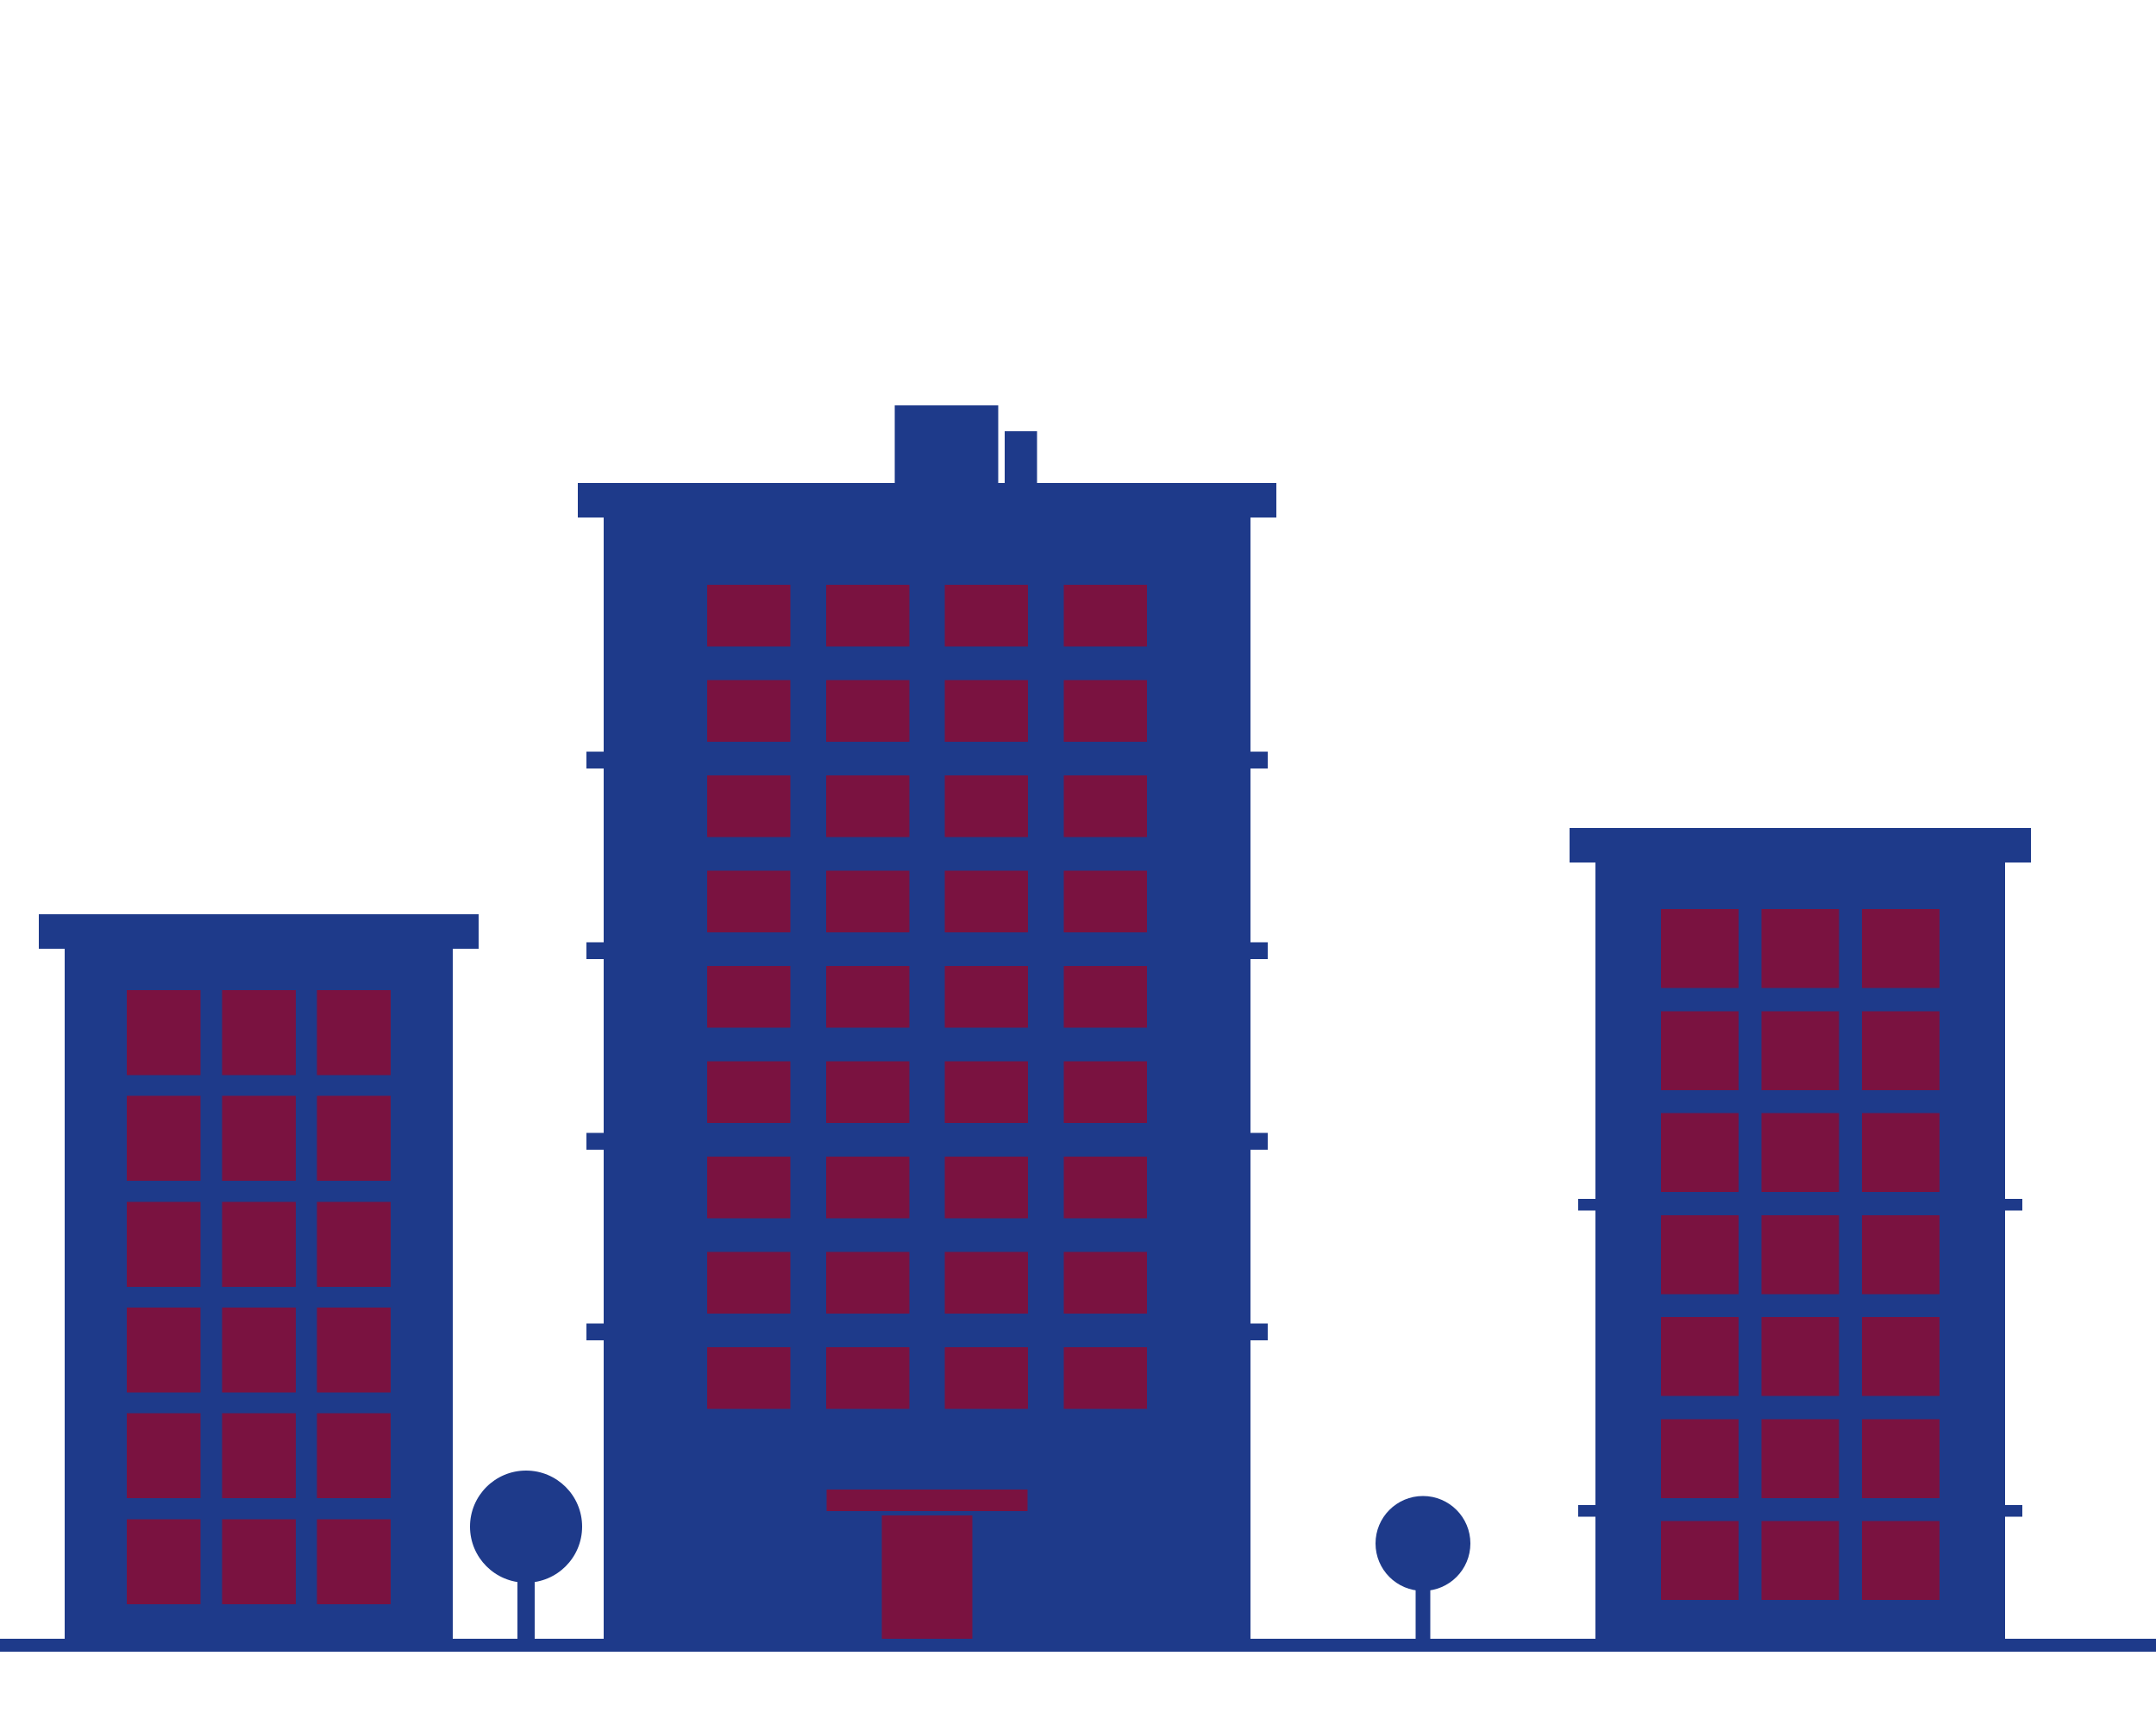
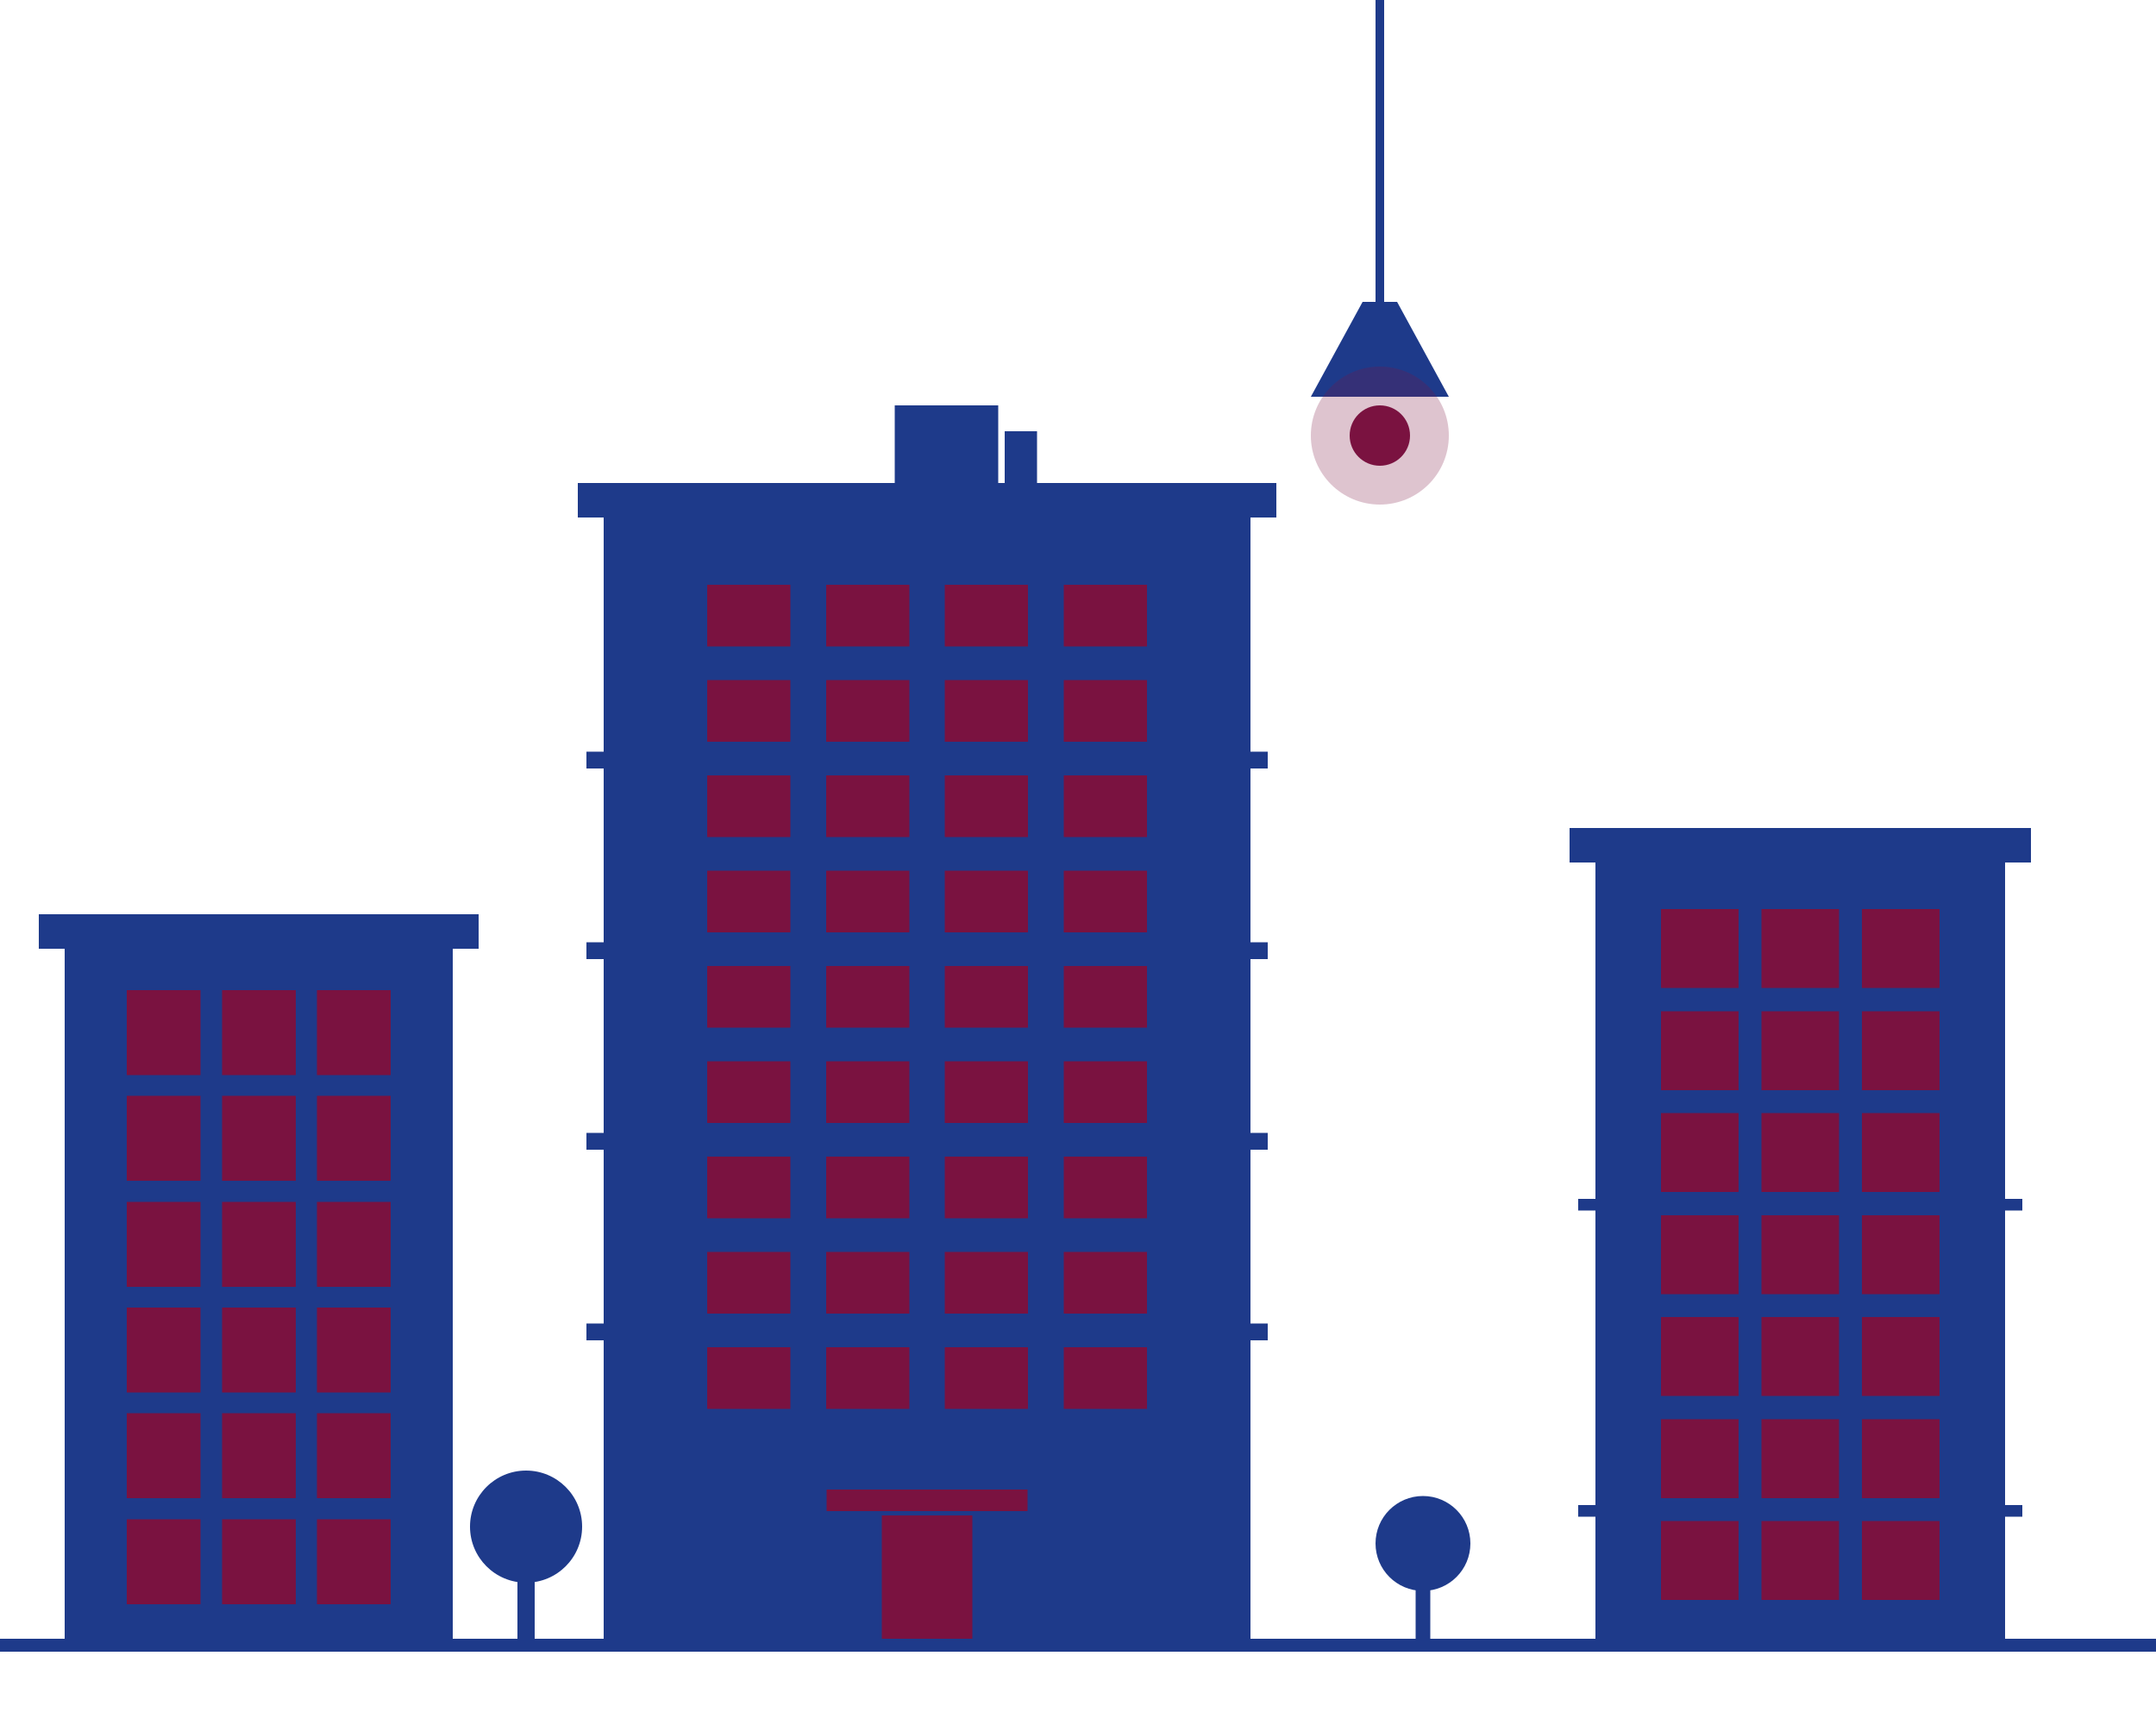
<svg xmlns="http://www.w3.org/2000/svg" viewBox="0 0 500 400" width="500" height="400">
  <rect x="0" y="380" width="500" height="3" fill="#1e3a8a" />
  <rect x="9.0" y="212.0" width="102.0" height="8.0" fill="#1e3a8a" />
  <rect x="15.0" y="220.0" width="90.0" height="160.0" fill="#1e3a8a" />
  <rect x="29.4" y="229.6" width="17.1" height="19.7" fill="#7a1240" />
  <rect x="51.5" y="229.6" width="17.1" height="19.7" fill="#7a1240" />
  <rect x="73.5" y="229.6" width="17.1" height="19.7" fill="#7a1240" />
  <rect x="29.4" y="254.1" width="17.1" height="19.7" fill="#7a1240" />
  <rect x="51.5" y="254.1" width="17.1" height="19.7" fill="#7a1240" />
  <rect x="73.5" y="254.1" width="17.1" height="19.7" fill="#7a1240" />
  <rect x="29.4" y="278.7" width="17.1" height="19.7" fill="#7a1240" />
  <rect x="51.5" y="278.7" width="17.1" height="19.7" fill="#7a1240" />
  <rect x="73.5" y="278.7" width="17.1" height="19.7" fill="#7a1240" />
  <rect x="29.4" y="303.2" width="17.1" height="19.7" fill="#7a1240" />
  <rect x="51.5" y="303.2" width="17.1" height="19.7" fill="#7a1240" />
  <rect x="73.5" y="303.2" width="17.1" height="19.7" fill="#7a1240" />
  <rect x="29.4" y="327.7" width="17.1" height="19.7" fill="#7a1240" />
  <rect x="51.5" y="327.7" width="17.1" height="19.7" fill="#7a1240" />
  <rect x="73.5" y="327.7" width="17.1" height="19.7" fill="#7a1240" />
  <rect x="29.4" y="352.3" width="17.1" height="19.7" fill="#7a1240" />
  <rect x="51.5" y="352.3" width="17.1" height="19.7" fill="#7a1240" />
  <rect x="73.5" y="352.3" width="17.1" height="19.7" fill="#7a1240" />
  <rect x="364.0" y="192.0" width="107.0" height="8.0" fill="#1e3a8a" />
  <rect x="370.0" y="200.0" width="95.0" height="180.0" fill="#1e3a8a" />
  <rect x="385.2" y="210.8" width="18.0" height="18.3" fill="#7a1240" />
  <rect x="408.5" y="210.8" width="18.0" height="18.3" fill="#7a1240" />
  <rect x="431.8" y="210.8" width="18.0" height="18.3" fill="#7a1240" />
  <rect x="385.2" y="234.5" width="18.0" height="18.3" fill="#7a1240" />
  <rect x="408.5" y="234.5" width="18.0" height="18.3" fill="#7a1240" />
  <rect x="431.8" y="234.5" width="18.0" height="18.3" fill="#7a1240" />
  <rect x="385.2" y="258.1" width="18.0" height="18.3" fill="#7a1240" />
  <rect x="408.5" y="258.1" width="18.0" height="18.3" fill="#7a1240" />
  <rect x="431.8" y="258.1" width="18.0" height="18.3" fill="#7a1240" />
  <rect x="366.0" y="278.0" width="103.0" height="2.7" fill="#1e3a8a" />
  <rect x="385.2" y="281.8" width="18.0" height="18.3" fill="#7a1240" />
  <rect x="408.5" y="281.8" width="18.0" height="18.3" fill="#7a1240" />
  <rect x="431.8" y="281.8" width="18.0" height="18.3" fill="#7a1240" />
  <rect x="385.2" y="305.4" width="18.0" height="18.3" fill="#7a1240" />
  <rect x="408.5" y="305.4" width="18.0" height="18.3" fill="#7a1240" />
  <rect x="431.8" y="305.4" width="18.0" height="18.3" fill="#7a1240" />
  <rect x="385.2" y="329.1" width="18.0" height="18.3" fill="#7a1240" />
  <rect x="408.5" y="329.1" width="18.0" height="18.3" fill="#7a1240" />
  <rect x="431.8" y="329.1" width="18.0" height="18.3" fill="#7a1240" />
  <rect x="366.0" y="349.0" width="103.0" height="2.7" fill="#1e3a8a" />
  <rect x="385.2" y="352.7" width="18.0" height="18.3" fill="#7a1240" />
  <rect x="408.5" y="352.7" width="18.0" height="18.3" fill="#7a1240" />
  <rect x="431.8" y="352.7" width="18.0" height="18.3" fill="#7a1240" />
  <rect x="134.0" y="112.0" width="162.0" height="8.0" fill="#1e3a8a" />
  <rect x="140.0" y="120.0" width="150.0" height="260.0" fill="#1e3a8a" />
  <rect x="164.0" y="135.6" width="19.3" height="14.3" fill="#7a1240" />
  <rect x="191.6" y="135.6" width="19.3" height="14.3" fill="#7a1240" />
  <rect x="219.1" y="135.6" width="19.3" height="14.3" fill="#7a1240" />
  <rect x="246.7" y="135.6" width="19.3" height="14.3" fill="#7a1240" />
  <rect x="164.0" y="157.7" width="19.3" height="14.3" fill="#7a1240" />
  <rect x="191.6" y="157.7" width="19.3" height="14.3" fill="#7a1240" />
  <rect x="219.1" y="157.7" width="19.3" height="14.3" fill="#7a1240" />
  <rect x="246.7" y="157.7" width="19.3" height="14.3" fill="#7a1240" />
  <rect x="136.0" y="174.3" width="158.0" height="3.9" fill="#1e3a8a" />
  <rect x="164.0" y="179.8" width="19.3" height="14.3" fill="#7a1240" />
  <rect x="191.6" y="179.8" width="19.3" height="14.3" fill="#7a1240" />
  <rect x="219.1" y="179.8" width="19.3" height="14.3" fill="#7a1240" />
  <rect x="246.7" y="179.8" width="19.3" height="14.3" fill="#7a1240" />
  <rect x="164.0" y="201.9" width="19.3" height="14.3" fill="#7a1240" />
  <rect x="191.6" y="201.9" width="19.3" height="14.3" fill="#7a1240" />
  <rect x="219.1" y="201.9" width="19.3" height="14.3" fill="#7a1240" />
  <rect x="246.7" y="201.9" width="19.3" height="14.3" fill="#7a1240" />
  <rect x="136.0" y="218.5" width="158.0" height="3.9" fill="#1e3a8a" />
  <rect x="164.0" y="224.0" width="19.3" height="14.3" fill="#7a1240" />
  <rect x="191.6" y="224.0" width="19.3" height="14.3" fill="#7a1240" />
  <rect x="219.1" y="224.0" width="19.3" height="14.3" fill="#7a1240" />
  <rect x="246.7" y="224.0" width="19.3" height="14.3" fill="#7a1240" />
  <rect x="164.0" y="246.1" width="19.3" height="14.3" fill="#7a1240" />
  <rect x="191.6" y="246.1" width="19.3" height="14.3" fill="#7a1240" />
  <rect x="219.1" y="246.1" width="19.3" height="14.3" fill="#7a1240" />
  <rect x="246.7" y="246.1" width="19.3" height="14.3" fill="#7a1240" />
  <rect x="136.0" y="262.7" width="158.0" height="3.9" fill="#1e3a8a" />
  <rect x="164.0" y="268.2" width="19.3" height="14.3" fill="#7a1240" />
  <rect x="191.6" y="268.2" width="19.3" height="14.3" fill="#7a1240" />
  <rect x="219.1" y="268.2" width="19.3" height="14.3" fill="#7a1240" />
  <rect x="246.7" y="268.2" width="19.3" height="14.3" fill="#7a1240" />
  <rect x="164.0" y="290.3" width="19.3" height="14.3" fill="#7a1240" />
  <rect x="191.6" y="290.3" width="19.3" height="14.3" fill="#7a1240" />
  <rect x="219.1" y="290.3" width="19.3" height="14.3" fill="#7a1240" />
  <rect x="246.7" y="290.3" width="19.3" height="14.3" fill="#7a1240" />
  <rect x="136.0" y="306.9" width="158.0" height="3.9" fill="#1e3a8a" />
  <rect x="164.0" y="312.4" width="19.3" height="14.3" fill="#7a1240" />
  <rect x="191.6" y="312.4" width="19.3" height="14.3" fill="#7a1240" />
  <rect x="219.1" y="312.4" width="19.3" height="14.3" fill="#7a1240" />
  <rect x="246.7" y="312.4" width="19.3" height="14.3" fill="#7a1240" />
  <rect x="207.5" y="94.0" width="24.0" height="18.0" fill="#1e3a8a" />
  <rect x="233.0" y="100.0" width="7.5" height="12.0" fill="#1e3a8a" />
  <rect x="195.7" y="351.4" width="5.0" height="28.6" fill="#1e3a8a" />
  <rect x="229.3" y="351.4" width="5.0" height="28.6" fill="#1e3a8a" />
  <rect x="191.7" y="345.4" width="46.6" height="5.0" fill="#7a1240" />
  <rect x="204.5" y="351.4" width="21.0" height="28.6" fill="#7a1240" />
  <rect x="120.0" y="364.0" width="4.0" height="16.0" fill="#1e3a8a" />
  <circle cx="122.0" cy="354.0" r="13.0" fill="#1e3a8a" />
  <rect x="328.3" y="366.4" width="3.4" height="13.6" fill="#1e3a8a" />
  <circle cx="330.0" cy="357.9" r="11.0" fill="#1e3a8a" />
+   <rect x="319.0" y="0.0" width="2" height="70.0" fill="#1e3a8a" />
+   <polygon points="316.0,70.0 324.0,70.0 336.0,92.0 304.0,92.0" fill="#1e3a8a" />
+   <circle cx="320.0" cy="101.0" r="7" fill="#7a1240" />
+   <circle cx="320.0" cy="101.0" r="16" fill="#7a1240" opacity="0.25" />
</svg>
